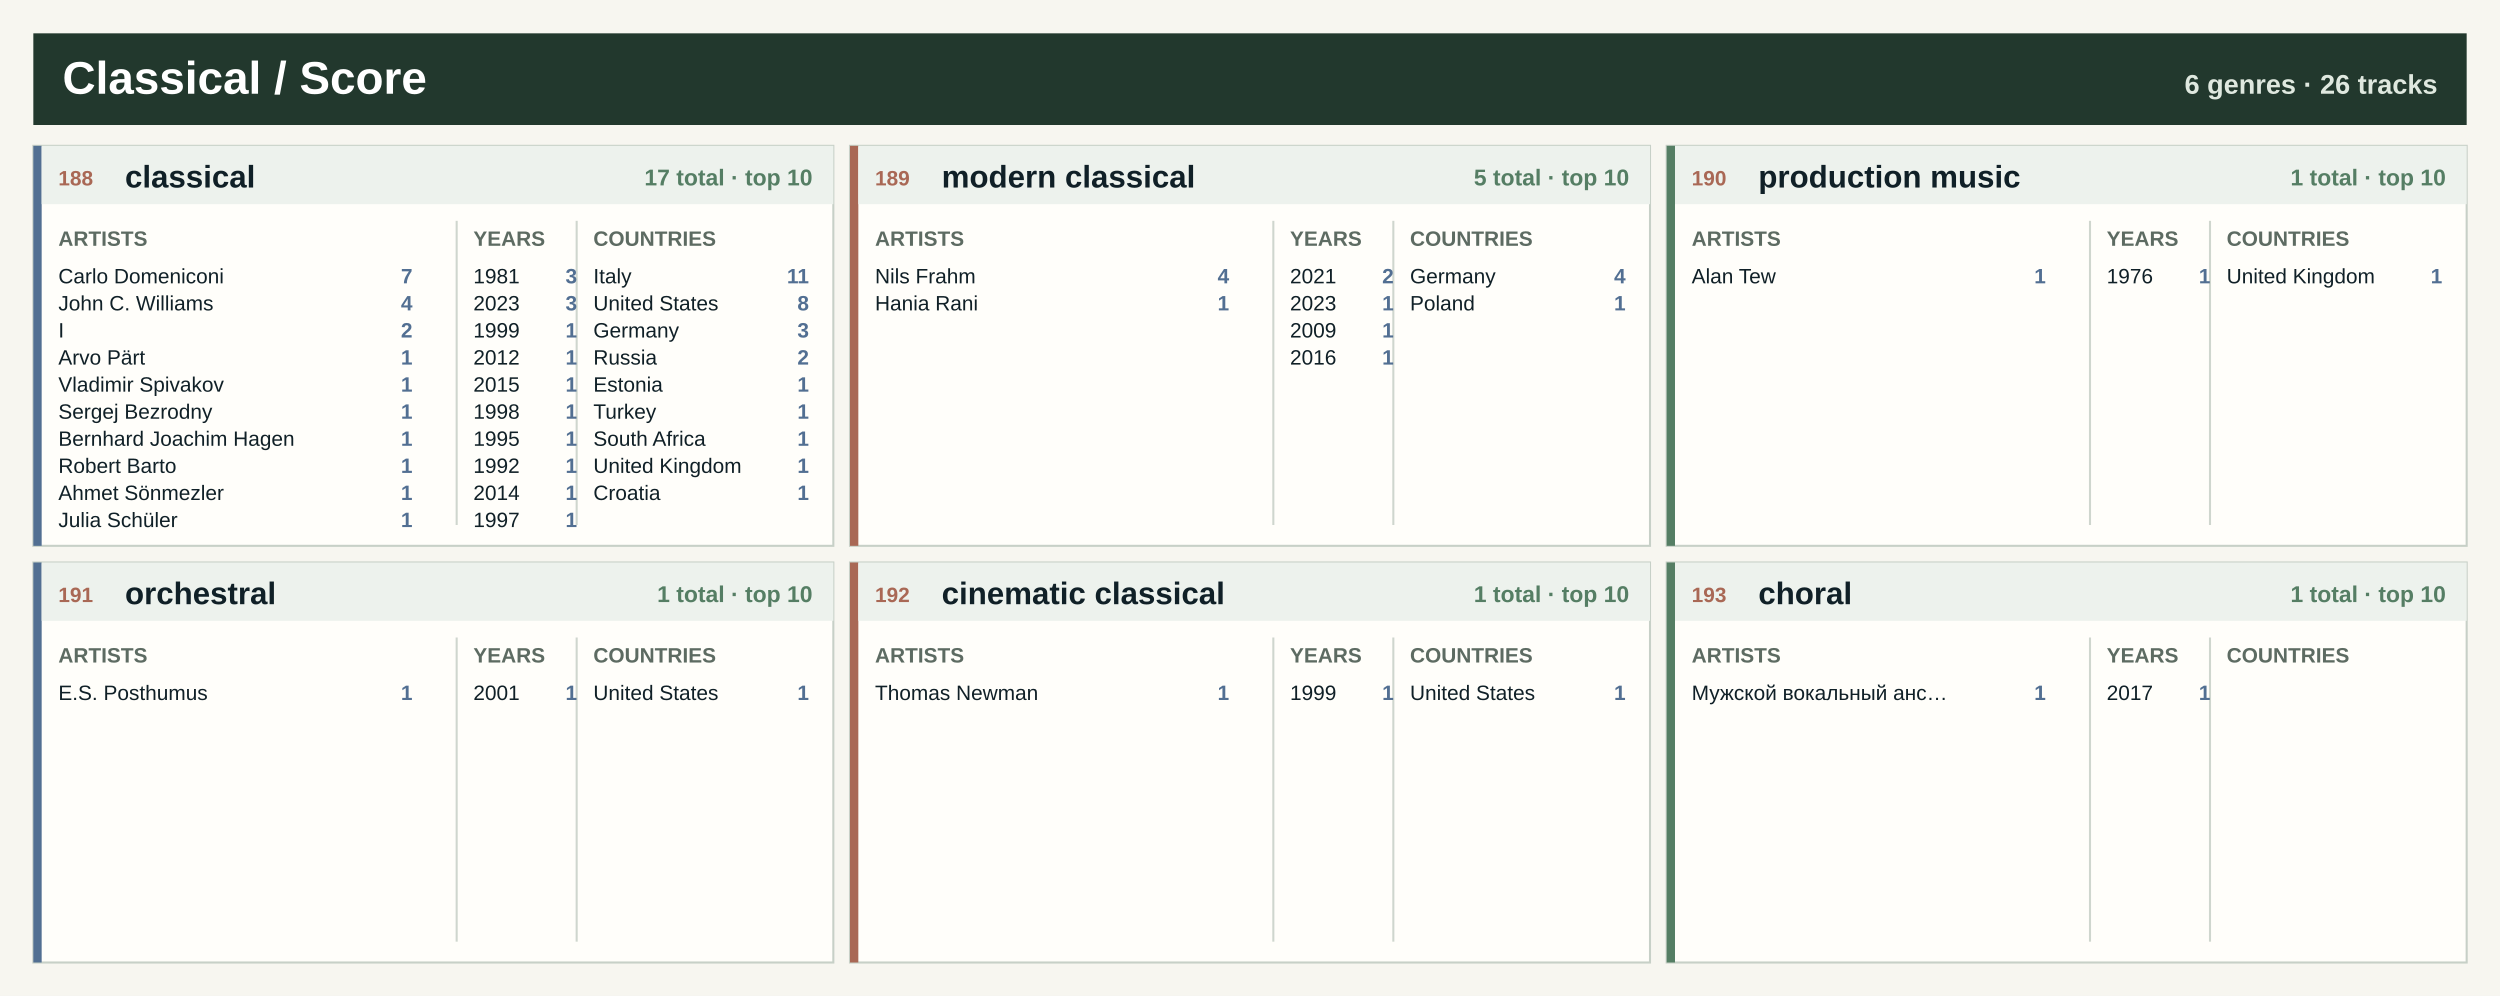
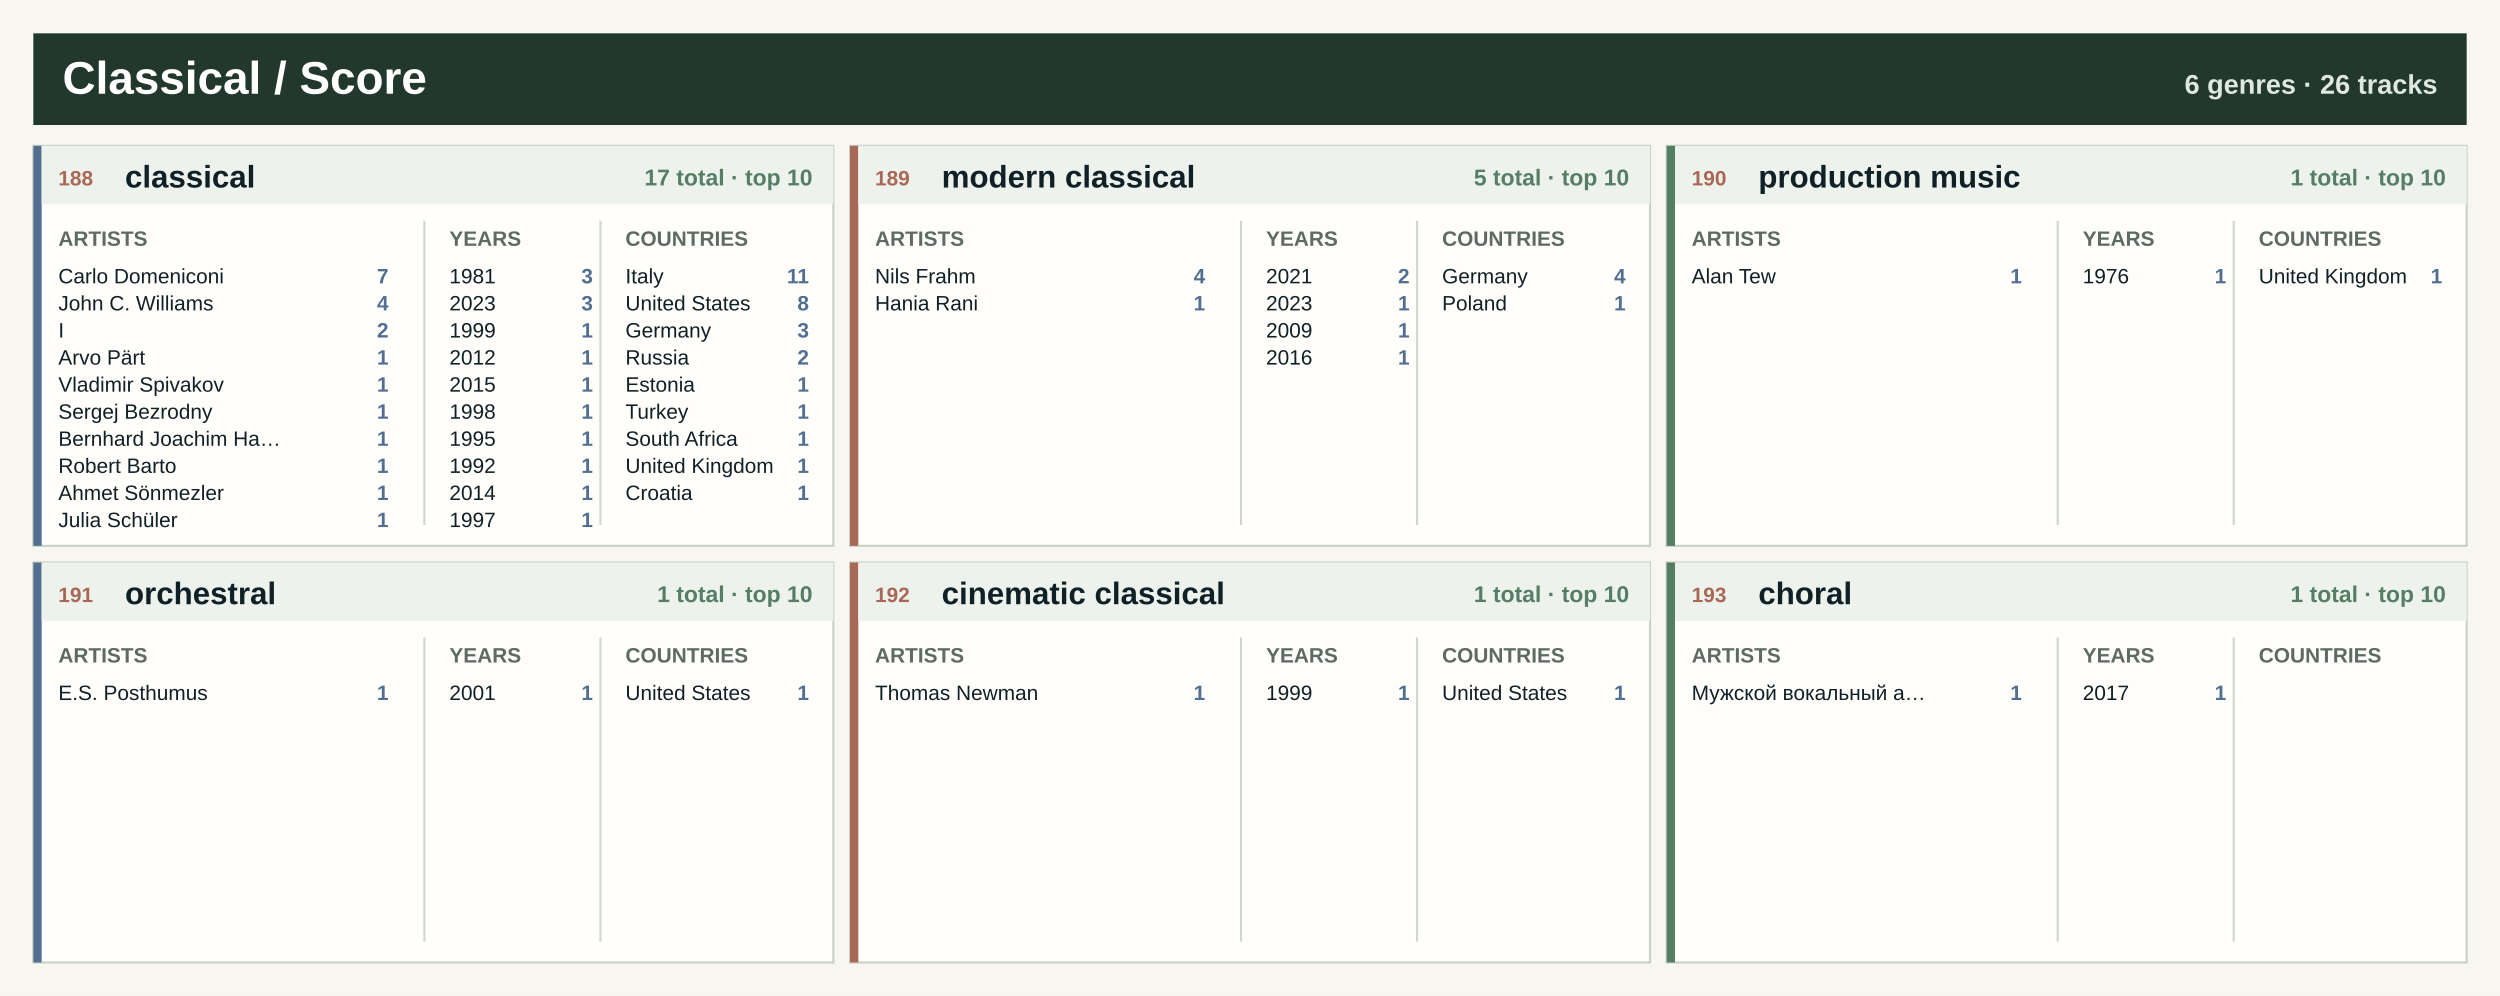
<svg xmlns="http://www.w3.org/2000/svg" width="1200" height="478" viewBox="0 0 1200 478" role="img" aria-label="Classical / Score genre atlas">
  <rect width="1200" height="478" fill="#f7f6f0" />
  <rect x="16" y="16" width="1168" height="44" fill="#22382d" />
  <text x="30.0" y="45.0" font-family="Segoe UI, Arial, sans-serif" font-size="22" font-weight="800" fill="#ffffff" text-anchor="start">Classical / Score</text>
  <text x="1170.0" y="45.0" font-family="Segoe UI, Arial, sans-serif" font-size="13" font-weight="800" fill="#dfe8df" text-anchor="end">6 genres · 26 tracks</text>
  <rect x="16.0" y="70.0" width="384.0" height="192" fill="#fffefa" stroke="#c7d0c7" />
  <rect x="16.0" y="70.0" width="4" height="192" fill="#526f92" />
  <rect x="20.0" y="70.0" width="380.0" height="28" fill="#edf2ed" />
  <text x="28.0" y="89.0" font-family="Segoe UI, Arial, sans-serif" font-size="10" font-weight="800" fill="#a96855" text-anchor="start">188</text>
  <text x="60.0" y="90.0" font-family="Segoe UI, Arial, sans-serif" font-size="15" font-weight="800" fill="#102027" text-anchor="start">classical</text>
  <text x="390.0" y="89.0" font-family="Segoe UI, Arial, sans-serif" font-size="11" font-weight="800" fill="#557e64" text-anchor="end">17 total · top 10</text>
  <text x="28.0" y="118.0" font-family="Segoe UI, Arial, sans-serif" font-size="10" font-weight="800" fill="#5d6b62" text-anchor="start">ARTISTS</text>
-   <text x="227.2" y="118.0" font-family="Segoe UI, Arial, sans-serif" font-size="10" font-weight="800" fill="#5d6b62" text-anchor="start">YEARS</text>
-   <text x="284.8" y="118.0" font-family="Segoe UI, Arial, sans-serif" font-size="10" font-weight="800" fill="#5d6b62" text-anchor="start">COUNTRIES</text>
-   <line x1="219.2" y1="106" x2="219.2" y2="252" stroke="#cfd6ce" />
-   <line x1="276.8" y1="106" x2="276.8" y2="252" stroke="#cfd6ce" />
+   <text x="215.7" y="118.0" font-family="Segoe UI, Arial, sans-serif" font-size="10" font-weight="800" fill="#5d6b62" text-anchor="start">YEARS</text>
+   <text x="300.2" y="118.0" font-family="Segoe UI, Arial, sans-serif" font-size="10" font-weight="800" fill="#5d6b62" text-anchor="start">COUNTRIES</text>
+   <line x1="203.7" y1="106" x2="203.7" y2="252" stroke="#cfd6ce" />
+   <line x1="288.2" y1="106" x2="288.2" y2="252" stroke="#cfd6ce" />
  <text x="28.0" y="136.0" font-family="Segoe UI, Arial, sans-serif" font-size="10" font-weight="400" fill="#102027" text-anchor="start">Carlo Domeniconi</text>
-   <text x="198.0" y="136.0" font-family="Segoe UI, Arial, sans-serif" font-size="10" font-weight="800" fill="#526f92" text-anchor="end">7</text>
+   <text x="186.5" y="136.0" font-family="Segoe UI, Arial, sans-serif" font-size="10" font-weight="800" fill="#526f92" text-anchor="end">7</text>
  <text x="28.0" y="149.0" font-family="Segoe UI, Arial, sans-serif" font-size="10" font-weight="400" fill="#102027" text-anchor="start">John C. Williams</text>
-   <text x="198.0" y="149.0" font-family="Segoe UI, Arial, sans-serif" font-size="10" font-weight="800" fill="#526f92" text-anchor="end">4</text>
+   <text x="186.5" y="149.0" font-family="Segoe UI, Arial, sans-serif" font-size="10" font-weight="800" fill="#526f92" text-anchor="end">4</text>
  <text x="28.0" y="162.0" font-family="Segoe UI, Arial, sans-serif" font-size="10" font-weight="400" fill="#102027" text-anchor="start">I</text>
-   <text x="198.0" y="162.0" font-family="Segoe UI, Arial, sans-serif" font-size="10" font-weight="800" fill="#526f92" text-anchor="end">2</text>
+   <text x="186.5" y="162.0" font-family="Segoe UI, Arial, sans-serif" font-size="10" font-weight="800" fill="#526f92" text-anchor="end">2</text>
  <text x="28.0" y="175.0" font-family="Segoe UI, Arial, sans-serif" font-size="10" font-weight="400" fill="#102027" text-anchor="start">Arvo Pärt</text>
-   <text x="198.0" y="175.0" font-family="Segoe UI, Arial, sans-serif" font-size="10" font-weight="800" fill="#526f92" text-anchor="end">1</text>
+   <text x="186.5" y="175.0" font-family="Segoe UI, Arial, sans-serif" font-size="10" font-weight="800" fill="#526f92" text-anchor="end">1</text>
  <text x="28.0" y="188.0" font-family="Segoe UI, Arial, sans-serif" font-size="10" font-weight="400" fill="#102027" text-anchor="start">Vladimir Spivakov</text>
-   <text x="198.0" y="188.0" font-family="Segoe UI, Arial, sans-serif" font-size="10" font-weight="800" fill="#526f92" text-anchor="end">1</text>
+   <text x="186.5" y="188.0" font-family="Segoe UI, Arial, sans-serif" font-size="10" font-weight="800" fill="#526f92" text-anchor="end">1</text>
  <text x="28.0" y="201.0" font-family="Segoe UI, Arial, sans-serif" font-size="10" font-weight="400" fill="#102027" text-anchor="start">Sergej Bezrodny</text>
-   <text x="198.0" y="201.0" font-family="Segoe UI, Arial, sans-serif" font-size="10" font-weight="800" fill="#526f92" text-anchor="end">1</text>
-   <text x="28.0" y="214.0" font-family="Segoe UI, Arial, sans-serif" font-size="10" font-weight="400" fill="#102027" text-anchor="start">Bernhard Joachim Hagen</text>
-   <text x="198.0" y="214.0" font-family="Segoe UI, Arial, sans-serif" font-size="10" font-weight="800" fill="#526f92" text-anchor="end">1</text>
+   <text x="186.5" y="201.0" font-family="Segoe UI, Arial, sans-serif" font-size="10" font-weight="800" fill="#526f92" text-anchor="end">1</text>
+   <text x="28.0" y="214.0" font-family="Segoe UI, Arial, sans-serif" font-size="10" font-weight="400" fill="#102027" text-anchor="start">Bernhard Joachim Ha…</text>
+   <text x="186.5" y="214.0" font-family="Segoe UI, Arial, sans-serif" font-size="10" font-weight="800" fill="#526f92" text-anchor="end">1</text>
  <text x="28.0" y="227.0" font-family="Segoe UI, Arial, sans-serif" font-size="10" font-weight="400" fill="#102027" text-anchor="start">Robert Barto</text>
-   <text x="198.0" y="227.0" font-family="Segoe UI, Arial, sans-serif" font-size="10" font-weight="800" fill="#526f92" text-anchor="end">1</text>
+   <text x="186.5" y="227.0" font-family="Segoe UI, Arial, sans-serif" font-size="10" font-weight="800" fill="#526f92" text-anchor="end">1</text>
  <text x="28.0" y="240.0" font-family="Segoe UI, Arial, sans-serif" font-size="10" font-weight="400" fill="#102027" text-anchor="start">Ahmet Sönmezler</text>
-   <text x="198.0" y="240.0" font-family="Segoe UI, Arial, sans-serif" font-size="10" font-weight="800" fill="#526f92" text-anchor="end">1</text>
+   <text x="186.5" y="240.0" font-family="Segoe UI, Arial, sans-serif" font-size="10" font-weight="800" fill="#526f92" text-anchor="end">1</text>
  <text x="28.0" y="253.0" font-family="Segoe UI, Arial, sans-serif" font-size="10" font-weight="400" fill="#102027" text-anchor="start">Julia Schüler</text>
-   <text x="198.0" y="253.0" font-family="Segoe UI, Arial, sans-serif" font-size="10" font-weight="800" fill="#526f92" text-anchor="end">1</text>
-   <text x="227.2" y="136.0" font-family="Segoe UI, Arial, sans-serif" font-size="10" font-weight="400" fill="#102027" text-anchor="start">1981</text>
-   <text x="277.0" y="136.0" font-family="Segoe UI, Arial, sans-serif" font-size="10" font-weight="800" fill="#526f92" text-anchor="end">3</text>
-   <text x="227.2" y="149.0" font-family="Segoe UI, Arial, sans-serif" font-size="10" font-weight="400" fill="#102027" text-anchor="start">2023</text>
-   <text x="277.0" y="149.0" font-family="Segoe UI, Arial, sans-serif" font-size="10" font-weight="800" fill="#526f92" text-anchor="end">3</text>
-   <text x="227.2" y="162.0" font-family="Segoe UI, Arial, sans-serif" font-size="10" font-weight="400" fill="#102027" text-anchor="start">1999</text>
-   <text x="277.0" y="162.0" font-family="Segoe UI, Arial, sans-serif" font-size="10" font-weight="800" fill="#526f92" text-anchor="end">1</text>
-   <text x="227.2" y="175.0" font-family="Segoe UI, Arial, sans-serif" font-size="10" font-weight="400" fill="#102027" text-anchor="start">2012</text>
-   <text x="277.0" y="175.0" font-family="Segoe UI, Arial, sans-serif" font-size="10" font-weight="800" fill="#526f92" text-anchor="end">1</text>
-   <text x="227.2" y="188.0" font-family="Segoe UI, Arial, sans-serif" font-size="10" font-weight="400" fill="#102027" text-anchor="start">2015</text>
-   <text x="277.0" y="188.0" font-family="Segoe UI, Arial, sans-serif" font-size="10" font-weight="800" fill="#526f92" text-anchor="end">1</text>
-   <text x="227.2" y="201.0" font-family="Segoe UI, Arial, sans-serif" font-size="10" font-weight="400" fill="#102027" text-anchor="start">1998</text>
-   <text x="277.0" y="201.0" font-family="Segoe UI, Arial, sans-serif" font-size="10" font-weight="800" fill="#526f92" text-anchor="end">1</text>
-   <text x="227.2" y="214.0" font-family="Segoe UI, Arial, sans-serif" font-size="10" font-weight="400" fill="#102027" text-anchor="start">1995</text>
-   <text x="277.0" y="214.0" font-family="Segoe UI, Arial, sans-serif" font-size="10" font-weight="800" fill="#526f92" text-anchor="end">1</text>
-   <text x="227.2" y="227.0" font-family="Segoe UI, Arial, sans-serif" font-size="10" font-weight="400" fill="#102027" text-anchor="start">1992</text>
-   <text x="277.0" y="227.0" font-family="Segoe UI, Arial, sans-serif" font-size="10" font-weight="800" fill="#526f92" text-anchor="end">1</text>
-   <text x="227.2" y="240.0" font-family="Segoe UI, Arial, sans-serif" font-size="10" font-weight="400" fill="#102027" text-anchor="start">2014</text>
-   <text x="277.0" y="240.0" font-family="Segoe UI, Arial, sans-serif" font-size="10" font-weight="800" fill="#526f92" text-anchor="end">1</text>
-   <text x="227.2" y="253.0" font-family="Segoe UI, Arial, sans-serif" font-size="10" font-weight="400" fill="#102027" text-anchor="start">1997</text>
-   <text x="277.0" y="253.0" font-family="Segoe UI, Arial, sans-serif" font-size="10" font-weight="800" fill="#526f92" text-anchor="end">1</text>
-   <text x="284.8" y="136.0" font-family="Segoe UI, Arial, sans-serif" font-size="10" font-weight="400" fill="#102027" text-anchor="start">Italy</text>
+   <text x="186.5" y="253.0" font-family="Segoe UI, Arial, sans-serif" font-size="10" font-weight="800" fill="#526f92" text-anchor="end">1</text>
+   <text x="215.7" y="136.0" font-family="Segoe UI, Arial, sans-serif" font-size="10" font-weight="400" fill="#102027" text-anchor="start">1981</text>
+   <text x="284.6" y="136.0" font-family="Segoe UI, Arial, sans-serif" font-size="10" font-weight="800" fill="#526f92" text-anchor="end">3</text>
+   <text x="215.7" y="149.0" font-family="Segoe UI, Arial, sans-serif" font-size="10" font-weight="400" fill="#102027" text-anchor="start">2023</text>
+   <text x="284.6" y="149.0" font-family="Segoe UI, Arial, sans-serif" font-size="10" font-weight="800" fill="#526f92" text-anchor="end">3</text>
+   <text x="215.7" y="162.0" font-family="Segoe UI, Arial, sans-serif" font-size="10" font-weight="400" fill="#102027" text-anchor="start">1999</text>
+   <text x="284.6" y="162.0" font-family="Segoe UI, Arial, sans-serif" font-size="10" font-weight="800" fill="#526f92" text-anchor="end">1</text>
+   <text x="215.7" y="175.0" font-family="Segoe UI, Arial, sans-serif" font-size="10" font-weight="400" fill="#102027" text-anchor="start">2012</text>
+   <text x="284.6" y="175.0" font-family="Segoe UI, Arial, sans-serif" font-size="10" font-weight="800" fill="#526f92" text-anchor="end">1</text>
+   <text x="215.7" y="188.0" font-family="Segoe UI, Arial, sans-serif" font-size="10" font-weight="400" fill="#102027" text-anchor="start">2015</text>
+   <text x="284.6" y="188.0" font-family="Segoe UI, Arial, sans-serif" font-size="10" font-weight="800" fill="#526f92" text-anchor="end">1</text>
+   <text x="215.7" y="201.0" font-family="Segoe UI, Arial, sans-serif" font-size="10" font-weight="400" fill="#102027" text-anchor="start">1998</text>
+   <text x="284.6" y="201.0" font-family="Segoe UI, Arial, sans-serif" font-size="10" font-weight="800" fill="#526f92" text-anchor="end">1</text>
+   <text x="215.7" y="214.0" font-family="Segoe UI, Arial, sans-serif" font-size="10" font-weight="400" fill="#102027" text-anchor="start">1995</text>
+   <text x="284.6" y="214.0" font-family="Segoe UI, Arial, sans-serif" font-size="10" font-weight="800" fill="#526f92" text-anchor="end">1</text>
+   <text x="215.7" y="227.0" font-family="Segoe UI, Arial, sans-serif" font-size="10" font-weight="400" fill="#102027" text-anchor="start">1992</text>
+   <text x="284.6" y="227.0" font-family="Segoe UI, Arial, sans-serif" font-size="10" font-weight="800" fill="#526f92" text-anchor="end">1</text>
+   <text x="215.7" y="240.0" font-family="Segoe UI, Arial, sans-serif" font-size="10" font-weight="400" fill="#102027" text-anchor="start">2014</text>
+   <text x="284.6" y="240.0" font-family="Segoe UI, Arial, sans-serif" font-size="10" font-weight="800" fill="#526f92" text-anchor="end">1</text>
+   <text x="215.7" y="253.0" font-family="Segoe UI, Arial, sans-serif" font-size="10" font-weight="400" fill="#102027" text-anchor="start">1997</text>
+   <text x="284.6" y="253.0" font-family="Segoe UI, Arial, sans-serif" font-size="10" font-weight="800" fill="#526f92" text-anchor="end">1</text>
+   <text x="300.2" y="136.0" font-family="Segoe UI, Arial, sans-serif" font-size="10" font-weight="400" fill="#102027" text-anchor="start">Italy</text>
  <text x="388.3" y="136.0" font-family="Segoe UI, Arial, sans-serif" font-size="10" font-weight="800" fill="#526f92" text-anchor="end">11</text>
-   <text x="284.8" y="149.0" font-family="Segoe UI, Arial, sans-serif" font-size="10" font-weight="400" fill="#102027" text-anchor="start">United States</text>
+   <text x="300.2" y="149.0" font-family="Segoe UI, Arial, sans-serif" font-size="10" font-weight="400" fill="#102027" text-anchor="start">United States</text>
  <text x="388.3" y="149.0" font-family="Segoe UI, Arial, sans-serif" font-size="10" font-weight="800" fill="#526f92" text-anchor="end">8</text>
-   <text x="284.8" y="162.0" font-family="Segoe UI, Arial, sans-serif" font-size="10" font-weight="400" fill="#102027" text-anchor="start">Germany</text>
+   <text x="300.2" y="162.0" font-family="Segoe UI, Arial, sans-serif" font-size="10" font-weight="400" fill="#102027" text-anchor="start">Germany</text>
  <text x="388.3" y="162.0" font-family="Segoe UI, Arial, sans-serif" font-size="10" font-weight="800" fill="#526f92" text-anchor="end">3</text>
-   <text x="284.8" y="175.0" font-family="Segoe UI, Arial, sans-serif" font-size="10" font-weight="400" fill="#102027" text-anchor="start">Russia</text>
+   <text x="300.2" y="175.0" font-family="Segoe UI, Arial, sans-serif" font-size="10" font-weight="400" fill="#102027" text-anchor="start">Russia</text>
  <text x="388.3" y="175.0" font-family="Segoe UI, Arial, sans-serif" font-size="10" font-weight="800" fill="#526f92" text-anchor="end">2</text>
-   <text x="284.8" y="188.0" font-family="Segoe UI, Arial, sans-serif" font-size="10" font-weight="400" fill="#102027" text-anchor="start">Estonia</text>
+   <text x="300.2" y="188.0" font-family="Segoe UI, Arial, sans-serif" font-size="10" font-weight="400" fill="#102027" text-anchor="start">Estonia</text>
  <text x="388.3" y="188.0" font-family="Segoe UI, Arial, sans-serif" font-size="10" font-weight="800" fill="#526f92" text-anchor="end">1</text>
-   <text x="284.8" y="201.0" font-family="Segoe UI, Arial, sans-serif" font-size="10" font-weight="400" fill="#102027" text-anchor="start">Turkey</text>
+   <text x="300.2" y="201.0" font-family="Segoe UI, Arial, sans-serif" font-size="10" font-weight="400" fill="#102027" text-anchor="start">Turkey</text>
  <text x="388.3" y="201.0" font-family="Segoe UI, Arial, sans-serif" font-size="10" font-weight="800" fill="#526f92" text-anchor="end">1</text>
-   <text x="284.8" y="214.0" font-family="Segoe UI, Arial, sans-serif" font-size="10" font-weight="400" fill="#102027" text-anchor="start">South Africa</text>
+   <text x="300.2" y="214.0" font-family="Segoe UI, Arial, sans-serif" font-size="10" font-weight="400" fill="#102027" text-anchor="start">South Africa</text>
  <text x="388.3" y="214.0" font-family="Segoe UI, Arial, sans-serif" font-size="10" font-weight="800" fill="#526f92" text-anchor="end">1</text>
-   <text x="284.8" y="227.0" font-family="Segoe UI, Arial, sans-serif" font-size="10" font-weight="400" fill="#102027" text-anchor="start">United Kingdom</text>
+   <text x="300.2" y="227.0" font-family="Segoe UI, Arial, sans-serif" font-size="10" font-weight="400" fill="#102027" text-anchor="start">United Kingdom</text>
  <text x="388.3" y="227.0" font-family="Segoe UI, Arial, sans-serif" font-size="10" font-weight="800" fill="#526f92" text-anchor="end">1</text>
-   <text x="284.8" y="240.0" font-family="Segoe UI, Arial, sans-serif" font-size="10" font-weight="400" fill="#102027" text-anchor="start">Croatia</text>
+   <text x="300.2" y="240.0" font-family="Segoe UI, Arial, sans-serif" font-size="10" font-weight="400" fill="#102027" text-anchor="start">Croatia</text>
  <text x="388.3" y="240.0" font-family="Segoe UI, Arial, sans-serif" font-size="10" font-weight="800" fill="#526f92" text-anchor="end">1</text>
  <rect x="408.0" y="70.0" width="384.0" height="192" fill="#fffefa" stroke="#c7d0c7" />
  <rect x="408.0" y="70.0" width="4" height="192" fill="#a96855" />
  <rect x="412.0" y="70.0" width="380.0" height="28" fill="#edf2ed" />
  <text x="420.0" y="89.0" font-family="Segoe UI, Arial, sans-serif" font-size="10" font-weight="800" fill="#a96855" text-anchor="start">189</text>
  <text x="452.0" y="90.0" font-family="Segoe UI, Arial, sans-serif" font-size="15" font-weight="800" fill="#102027" text-anchor="start">modern classical</text>
  <text x="782.0" y="89.0" font-family="Segoe UI, Arial, sans-serif" font-size="11" font-weight="800" fill="#557e64" text-anchor="end">5 total · top 10</text>
  <text x="420.0" y="118.0" font-family="Segoe UI, Arial, sans-serif" font-size="10" font-weight="800" fill="#5d6b62" text-anchor="start">ARTISTS</text>
-   <text x="619.2" y="118.0" font-family="Segoe UI, Arial, sans-serif" font-size="10" font-weight="800" fill="#5d6b62" text-anchor="start">YEARS</text>
-   <text x="676.8" y="118.0" font-family="Segoe UI, Arial, sans-serif" font-size="10" font-weight="800" fill="#5d6b62" text-anchor="start">COUNTRIES</text>
-   <line x1="611.2" y1="106" x2="611.2" y2="252" stroke="#cfd6ce" />
-   <line x1="668.8" y1="106" x2="668.8" y2="252" stroke="#cfd6ce" />
+   <text x="607.7" y="118.0" font-family="Segoe UI, Arial, sans-serif" font-size="10" font-weight="800" fill="#5d6b62" text-anchor="start">YEARS</text>
+   <text x="692.2" y="118.0" font-family="Segoe UI, Arial, sans-serif" font-size="10" font-weight="800" fill="#5d6b62" text-anchor="start">COUNTRIES</text>
+   <line x1="595.7" y1="106" x2="595.7" y2="252" stroke="#cfd6ce" />
+   <line x1="680.2" y1="106" x2="680.2" y2="252" stroke="#cfd6ce" />
  <text x="420.0" y="136.0" font-family="Segoe UI, Arial, sans-serif" font-size="10" font-weight="400" fill="#102027" text-anchor="start">Nils Frahm</text>
-   <text x="590.0" y="136.0" font-family="Segoe UI, Arial, sans-serif" font-size="10" font-weight="800" fill="#526f92" text-anchor="end">4</text>
+   <text x="578.5" y="136.0" font-family="Segoe UI, Arial, sans-serif" font-size="10" font-weight="800" fill="#526f92" text-anchor="end">4</text>
  <text x="420.0" y="149.0" font-family="Segoe UI, Arial, sans-serif" font-size="10" font-weight="400" fill="#102027" text-anchor="start">Hania Rani</text>
-   <text x="590.0" y="149.0" font-family="Segoe UI, Arial, sans-serif" font-size="10" font-weight="800" fill="#526f92" text-anchor="end">1</text>
-   <text x="619.2" y="136.0" font-family="Segoe UI, Arial, sans-serif" font-size="10" font-weight="400" fill="#102027" text-anchor="start">2021</text>
-   <text x="669.0" y="136.0" font-family="Segoe UI, Arial, sans-serif" font-size="10" font-weight="800" fill="#526f92" text-anchor="end">2</text>
-   <text x="619.2" y="149.0" font-family="Segoe UI, Arial, sans-serif" font-size="10" font-weight="400" fill="#102027" text-anchor="start">2023</text>
-   <text x="669.0" y="149.0" font-family="Segoe UI, Arial, sans-serif" font-size="10" font-weight="800" fill="#526f92" text-anchor="end">1</text>
-   <text x="619.2" y="162.0" font-family="Segoe UI, Arial, sans-serif" font-size="10" font-weight="400" fill="#102027" text-anchor="start">2009</text>
-   <text x="669.0" y="162.0" font-family="Segoe UI, Arial, sans-serif" font-size="10" font-weight="800" fill="#526f92" text-anchor="end">1</text>
-   <text x="619.2" y="175.0" font-family="Segoe UI, Arial, sans-serif" font-size="10" font-weight="400" fill="#102027" text-anchor="start">2016</text>
-   <text x="669.0" y="175.0" font-family="Segoe UI, Arial, sans-serif" font-size="10" font-weight="800" fill="#526f92" text-anchor="end">1</text>
-   <text x="676.8" y="136.0" font-family="Segoe UI, Arial, sans-serif" font-size="10" font-weight="400" fill="#102027" text-anchor="start">Germany</text>
+   <text x="578.5" y="149.0" font-family="Segoe UI, Arial, sans-serif" font-size="10" font-weight="800" fill="#526f92" text-anchor="end">1</text>
+   <text x="607.7" y="136.0" font-family="Segoe UI, Arial, sans-serif" font-size="10" font-weight="400" fill="#102027" text-anchor="start">2021</text>
+   <text x="676.6" y="136.0" font-family="Segoe UI, Arial, sans-serif" font-size="10" font-weight="800" fill="#526f92" text-anchor="end">2</text>
+   <text x="607.7" y="149.0" font-family="Segoe UI, Arial, sans-serif" font-size="10" font-weight="400" fill="#102027" text-anchor="start">2023</text>
+   <text x="676.6" y="149.0" font-family="Segoe UI, Arial, sans-serif" font-size="10" font-weight="800" fill="#526f92" text-anchor="end">1</text>
+   <text x="607.7" y="162.0" font-family="Segoe UI, Arial, sans-serif" font-size="10" font-weight="400" fill="#102027" text-anchor="start">2009</text>
+   <text x="676.6" y="162.0" font-family="Segoe UI, Arial, sans-serif" font-size="10" font-weight="800" fill="#526f92" text-anchor="end">1</text>
+   <text x="607.7" y="175.0" font-family="Segoe UI, Arial, sans-serif" font-size="10" font-weight="400" fill="#102027" text-anchor="start">2016</text>
+   <text x="676.6" y="175.0" font-family="Segoe UI, Arial, sans-serif" font-size="10" font-weight="800" fill="#526f92" text-anchor="end">1</text>
+   <text x="692.2" y="136.0" font-family="Segoe UI, Arial, sans-serif" font-size="10" font-weight="400" fill="#102027" text-anchor="start">Germany</text>
  <text x="780.3" y="136.0" font-family="Segoe UI, Arial, sans-serif" font-size="10" font-weight="800" fill="#526f92" text-anchor="end">4</text>
-   <text x="676.8" y="149.0" font-family="Segoe UI, Arial, sans-serif" font-size="10" font-weight="400" fill="#102027" text-anchor="start">Poland</text>
+   <text x="692.2" y="149.0" font-family="Segoe UI, Arial, sans-serif" font-size="10" font-weight="400" fill="#102027" text-anchor="start">Poland</text>
  <text x="780.3" y="149.0" font-family="Segoe UI, Arial, sans-serif" font-size="10" font-weight="800" fill="#526f92" text-anchor="end">1</text>
  <rect x="800.0" y="70.0" width="384.0" height="192" fill="#fffefa" stroke="#c7d0c7" />
  <rect x="800.0" y="70.0" width="4" height="192" fill="#557e64" />
  <rect x="804.0" y="70.0" width="380.0" height="28" fill="#edf2ed" />
  <text x="812.0" y="89.0" font-family="Segoe UI, Arial, sans-serif" font-size="10" font-weight="800" fill="#a96855" text-anchor="start">190</text>
  <text x="844.0" y="90.0" font-family="Segoe UI, Arial, sans-serif" font-size="15" font-weight="800" fill="#102027" text-anchor="start">production music</text>
  <text x="1174.0" y="89.0" font-family="Segoe UI, Arial, sans-serif" font-size="11" font-weight="800" fill="#557e64" text-anchor="end">1 total · top 10</text>
  <text x="812.0" y="118.0" font-family="Segoe UI, Arial, sans-serif" font-size="10" font-weight="800" fill="#5d6b62" text-anchor="start">ARTISTS</text>
-   <text x="1011.2" y="118.0" font-family="Segoe UI, Arial, sans-serif" font-size="10" font-weight="800" fill="#5d6b62" text-anchor="start">YEARS</text>
-   <text x="1068.8" y="118.0" font-family="Segoe UI, Arial, sans-serif" font-size="10" font-weight="800" fill="#5d6b62" text-anchor="start">COUNTRIES</text>
-   <line x1="1003.2" y1="106" x2="1003.2" y2="252" stroke="#cfd6ce" />
-   <line x1="1060.8" y1="106" x2="1060.8" y2="252" stroke="#cfd6ce" />
+   <text x="999.7" y="118.0" font-family="Segoe UI, Arial, sans-serif" font-size="10" font-weight="800" fill="#5d6b62" text-anchor="start">YEARS</text>
+   <text x="1084.2" y="118.0" font-family="Segoe UI, Arial, sans-serif" font-size="10" font-weight="800" fill="#5d6b62" text-anchor="start">COUNTRIES</text>
+   <line x1="987.7" y1="106" x2="987.7" y2="252" stroke="#cfd6ce" />
+   <line x1="1072.2" y1="106" x2="1072.2" y2="252" stroke="#cfd6ce" />
  <text x="812.0" y="136.0" font-family="Segoe UI, Arial, sans-serif" font-size="10" font-weight="400" fill="#102027" text-anchor="start">Alan Tew</text>
-   <text x="982.0" y="136.0" font-family="Segoe UI, Arial, sans-serif" font-size="10" font-weight="800" fill="#526f92" text-anchor="end">1</text>
-   <text x="1011.2" y="136.0" font-family="Segoe UI, Arial, sans-serif" font-size="10" font-weight="400" fill="#102027" text-anchor="start">1976</text>
-   <text x="1061.0" y="136.0" font-family="Segoe UI, Arial, sans-serif" font-size="10" font-weight="800" fill="#526f92" text-anchor="end">1</text>
-   <text x="1068.8" y="136.0" font-family="Segoe UI, Arial, sans-serif" font-size="10" font-weight="400" fill="#102027" text-anchor="start">United Kingdom</text>
+   <text x="970.5" y="136.0" font-family="Segoe UI, Arial, sans-serif" font-size="10" font-weight="800" fill="#526f92" text-anchor="end">1</text>
+   <text x="999.7" y="136.0" font-family="Segoe UI, Arial, sans-serif" font-size="10" font-weight="400" fill="#102027" text-anchor="start">1976</text>
+   <text x="1068.6" y="136.0" font-family="Segoe UI, Arial, sans-serif" font-size="10" font-weight="800" fill="#526f92" text-anchor="end">1</text>
+   <text x="1084.2" y="136.0" font-family="Segoe UI, Arial, sans-serif" font-size="10" font-weight="400" fill="#102027" text-anchor="start">United Kingdom</text>
  <text x="1172.3" y="136.0" font-family="Segoe UI, Arial, sans-serif" font-size="10" font-weight="800" fill="#526f92" text-anchor="end">1</text>
  <rect x="16.0" y="270.0" width="384.0" height="192" fill="#fffefa" stroke="#c7d0c7" />
  <rect x="16.0" y="270.0" width="4" height="192" fill="#526f92" />
  <rect x="20.0" y="270.0" width="380.0" height="28" fill="#edf2ed" />
  <text x="28.0" y="289.0" font-family="Segoe UI, Arial, sans-serif" font-size="10" font-weight="800" fill="#a96855" text-anchor="start">191</text>
  <text x="60.0" y="290.0" font-family="Segoe UI, Arial, sans-serif" font-size="15" font-weight="800" fill="#102027" text-anchor="start">orchestral</text>
  <text x="390.0" y="289.0" font-family="Segoe UI, Arial, sans-serif" font-size="11" font-weight="800" fill="#557e64" text-anchor="end">1 total · top 10</text>
  <text x="28.0" y="318.0" font-family="Segoe UI, Arial, sans-serif" font-size="10" font-weight="800" fill="#5d6b62" text-anchor="start">ARTISTS</text>
-   <text x="227.2" y="318.0" font-family="Segoe UI, Arial, sans-serif" font-size="10" font-weight="800" fill="#5d6b62" text-anchor="start">YEARS</text>
-   <text x="284.8" y="318.0" font-family="Segoe UI, Arial, sans-serif" font-size="10" font-weight="800" fill="#5d6b62" text-anchor="start">COUNTRIES</text>
-   <line x1="219.2" y1="306" x2="219.2" y2="452" stroke="#cfd6ce" />
-   <line x1="276.8" y1="306" x2="276.8" y2="452" stroke="#cfd6ce" />
+   <text x="215.7" y="318.0" font-family="Segoe UI, Arial, sans-serif" font-size="10" font-weight="800" fill="#5d6b62" text-anchor="start">YEARS</text>
+   <text x="300.2" y="318.0" font-family="Segoe UI, Arial, sans-serif" font-size="10" font-weight="800" fill="#5d6b62" text-anchor="start">COUNTRIES</text>
+   <line x1="203.7" y1="306" x2="203.7" y2="452" stroke="#cfd6ce" />
+   <line x1="288.2" y1="306" x2="288.2" y2="452" stroke="#cfd6ce" />
  <text x="28.0" y="336.0" font-family="Segoe UI, Arial, sans-serif" font-size="10" font-weight="400" fill="#102027" text-anchor="start">E.S. Posthumus</text>
-   <text x="198.0" y="336.0" font-family="Segoe UI, Arial, sans-serif" font-size="10" font-weight="800" fill="#526f92" text-anchor="end">1</text>
-   <text x="227.2" y="336.0" font-family="Segoe UI, Arial, sans-serif" font-size="10" font-weight="400" fill="#102027" text-anchor="start">2001</text>
-   <text x="277.0" y="336.0" font-family="Segoe UI, Arial, sans-serif" font-size="10" font-weight="800" fill="#526f92" text-anchor="end">1</text>
-   <text x="284.8" y="336.0" font-family="Segoe UI, Arial, sans-serif" font-size="10" font-weight="400" fill="#102027" text-anchor="start">United States</text>
+   <text x="186.5" y="336.0" font-family="Segoe UI, Arial, sans-serif" font-size="10" font-weight="800" fill="#526f92" text-anchor="end">1</text>
+   <text x="215.7" y="336.0" font-family="Segoe UI, Arial, sans-serif" font-size="10" font-weight="400" fill="#102027" text-anchor="start">2001</text>
+   <text x="284.6" y="336.0" font-family="Segoe UI, Arial, sans-serif" font-size="10" font-weight="800" fill="#526f92" text-anchor="end">1</text>
+   <text x="300.2" y="336.0" font-family="Segoe UI, Arial, sans-serif" font-size="10" font-weight="400" fill="#102027" text-anchor="start">United States</text>
  <text x="388.3" y="336.0" font-family="Segoe UI, Arial, sans-serif" font-size="10" font-weight="800" fill="#526f92" text-anchor="end">1</text>
  <rect x="408.0" y="270.0" width="384.0" height="192" fill="#fffefa" stroke="#c7d0c7" />
  <rect x="408.0" y="270.0" width="4" height="192" fill="#a96855" />
  <rect x="412.0" y="270.0" width="380.0" height="28" fill="#edf2ed" />
  <text x="420.0" y="289.0" font-family="Segoe UI, Arial, sans-serif" font-size="10" font-weight="800" fill="#a96855" text-anchor="start">192</text>
  <text x="452.0" y="290.0" font-family="Segoe UI, Arial, sans-serif" font-size="15" font-weight="800" fill="#102027" text-anchor="start">cinematic classical</text>
  <text x="782.0" y="289.0" font-family="Segoe UI, Arial, sans-serif" font-size="11" font-weight="800" fill="#557e64" text-anchor="end">1 total · top 10</text>
  <text x="420.0" y="318.0" font-family="Segoe UI, Arial, sans-serif" font-size="10" font-weight="800" fill="#5d6b62" text-anchor="start">ARTISTS</text>
-   <text x="619.2" y="318.0" font-family="Segoe UI, Arial, sans-serif" font-size="10" font-weight="800" fill="#5d6b62" text-anchor="start">YEARS</text>
-   <text x="676.8" y="318.0" font-family="Segoe UI, Arial, sans-serif" font-size="10" font-weight="800" fill="#5d6b62" text-anchor="start">COUNTRIES</text>
-   <line x1="611.2" y1="306" x2="611.2" y2="452" stroke="#cfd6ce" />
-   <line x1="668.8" y1="306" x2="668.8" y2="452" stroke="#cfd6ce" />
+   <text x="607.7" y="318.0" font-family="Segoe UI, Arial, sans-serif" font-size="10" font-weight="800" fill="#5d6b62" text-anchor="start">YEARS</text>
+   <text x="692.2" y="318.0" font-family="Segoe UI, Arial, sans-serif" font-size="10" font-weight="800" fill="#5d6b62" text-anchor="start">COUNTRIES</text>
+   <line x1="595.7" y1="306" x2="595.7" y2="452" stroke="#cfd6ce" />
+   <line x1="680.2" y1="306" x2="680.2" y2="452" stroke="#cfd6ce" />
  <text x="420.0" y="336.0" font-family="Segoe UI, Arial, sans-serif" font-size="10" font-weight="400" fill="#102027" text-anchor="start">Thomas Newman</text>
-   <text x="590.0" y="336.0" font-family="Segoe UI, Arial, sans-serif" font-size="10" font-weight="800" fill="#526f92" text-anchor="end">1</text>
-   <text x="619.2" y="336.0" font-family="Segoe UI, Arial, sans-serif" font-size="10" font-weight="400" fill="#102027" text-anchor="start">1999</text>
-   <text x="669.0" y="336.0" font-family="Segoe UI, Arial, sans-serif" font-size="10" font-weight="800" fill="#526f92" text-anchor="end">1</text>
-   <text x="676.8" y="336.0" font-family="Segoe UI, Arial, sans-serif" font-size="10" font-weight="400" fill="#102027" text-anchor="start">United States</text>
+   <text x="578.5" y="336.0" font-family="Segoe UI, Arial, sans-serif" font-size="10" font-weight="800" fill="#526f92" text-anchor="end">1</text>
+   <text x="607.7" y="336.0" font-family="Segoe UI, Arial, sans-serif" font-size="10" font-weight="400" fill="#102027" text-anchor="start">1999</text>
+   <text x="676.6" y="336.0" font-family="Segoe UI, Arial, sans-serif" font-size="10" font-weight="800" fill="#526f92" text-anchor="end">1</text>
+   <text x="692.2" y="336.0" font-family="Segoe UI, Arial, sans-serif" font-size="10" font-weight="400" fill="#102027" text-anchor="start">United States</text>
  <text x="780.3" y="336.0" font-family="Segoe UI, Arial, sans-serif" font-size="10" font-weight="800" fill="#526f92" text-anchor="end">1</text>
  <rect x="800.0" y="270.0" width="384.0" height="192" fill="#fffefa" stroke="#c7d0c7" />
  <rect x="800.0" y="270.0" width="4" height="192" fill="#557e64" />
  <rect x="804.0" y="270.0" width="380.0" height="28" fill="#edf2ed" />
  <text x="812.0" y="289.0" font-family="Segoe UI, Arial, sans-serif" font-size="10" font-weight="800" fill="#a96855" text-anchor="start">193</text>
  <text x="844.0" y="290.0" font-family="Segoe UI, Arial, sans-serif" font-size="15" font-weight="800" fill="#102027" text-anchor="start">choral</text>
  <text x="1174.0" y="289.0" font-family="Segoe UI, Arial, sans-serif" font-size="11" font-weight="800" fill="#557e64" text-anchor="end">1 total · top 10</text>
  <text x="812.0" y="318.0" font-family="Segoe UI, Arial, sans-serif" font-size="10" font-weight="800" fill="#5d6b62" text-anchor="start">ARTISTS</text>
-   <text x="1011.2" y="318.0" font-family="Segoe UI, Arial, sans-serif" font-size="10" font-weight="800" fill="#5d6b62" text-anchor="start">YEARS</text>
-   <text x="1068.8" y="318.0" font-family="Segoe UI, Arial, sans-serif" font-size="10" font-weight="800" fill="#5d6b62" text-anchor="start">COUNTRIES</text>
-   <line x1="1003.2" y1="306" x2="1003.2" y2="452" stroke="#cfd6ce" />
-   <line x1="1060.8" y1="306" x2="1060.8" y2="452" stroke="#cfd6ce" />
-   <text x="812.0" y="336.0" font-family="Segoe UI, Arial, sans-serif" font-size="10" font-weight="400" fill="#102027" text-anchor="start">Мужской вокальный анс…</text>
-   <text x="982.0" y="336.0" font-family="Segoe UI, Arial, sans-serif" font-size="10" font-weight="800" fill="#526f92" text-anchor="end">1</text>
-   <text x="1011.2" y="336.0" font-family="Segoe UI, Arial, sans-serif" font-size="10" font-weight="400" fill="#102027" text-anchor="start">2017</text>
-   <text x="1061.0" y="336.0" font-family="Segoe UI, Arial, sans-serif" font-size="10" font-weight="800" fill="#526f92" text-anchor="end">1</text>
+   <text x="999.7" y="318.0" font-family="Segoe UI, Arial, sans-serif" font-size="10" font-weight="800" fill="#5d6b62" text-anchor="start">YEARS</text>
+   <text x="1084.2" y="318.0" font-family="Segoe UI, Arial, sans-serif" font-size="10" font-weight="800" fill="#5d6b62" text-anchor="start">COUNTRIES</text>
+   <line x1="987.7" y1="306" x2="987.7" y2="452" stroke="#cfd6ce" />
+   <line x1="1072.2" y1="306" x2="1072.2" y2="452" stroke="#cfd6ce" />
+   <text x="812.0" y="336.0" font-family="Segoe UI, Arial, sans-serif" font-size="10" font-weight="400" fill="#102027" text-anchor="start">Мужской вокальный а…</text>
+   <text x="970.5" y="336.0" font-family="Segoe UI, Arial, sans-serif" font-size="10" font-weight="800" fill="#526f92" text-anchor="end">1</text>
+   <text x="999.7" y="336.0" font-family="Segoe UI, Arial, sans-serif" font-size="10" font-weight="400" fill="#102027" text-anchor="start">2017</text>
+   <text x="1068.6" y="336.0" font-family="Segoe UI, Arial, sans-serif" font-size="10" font-weight="800" fill="#526f92" text-anchor="end">1</text>
</svg>
